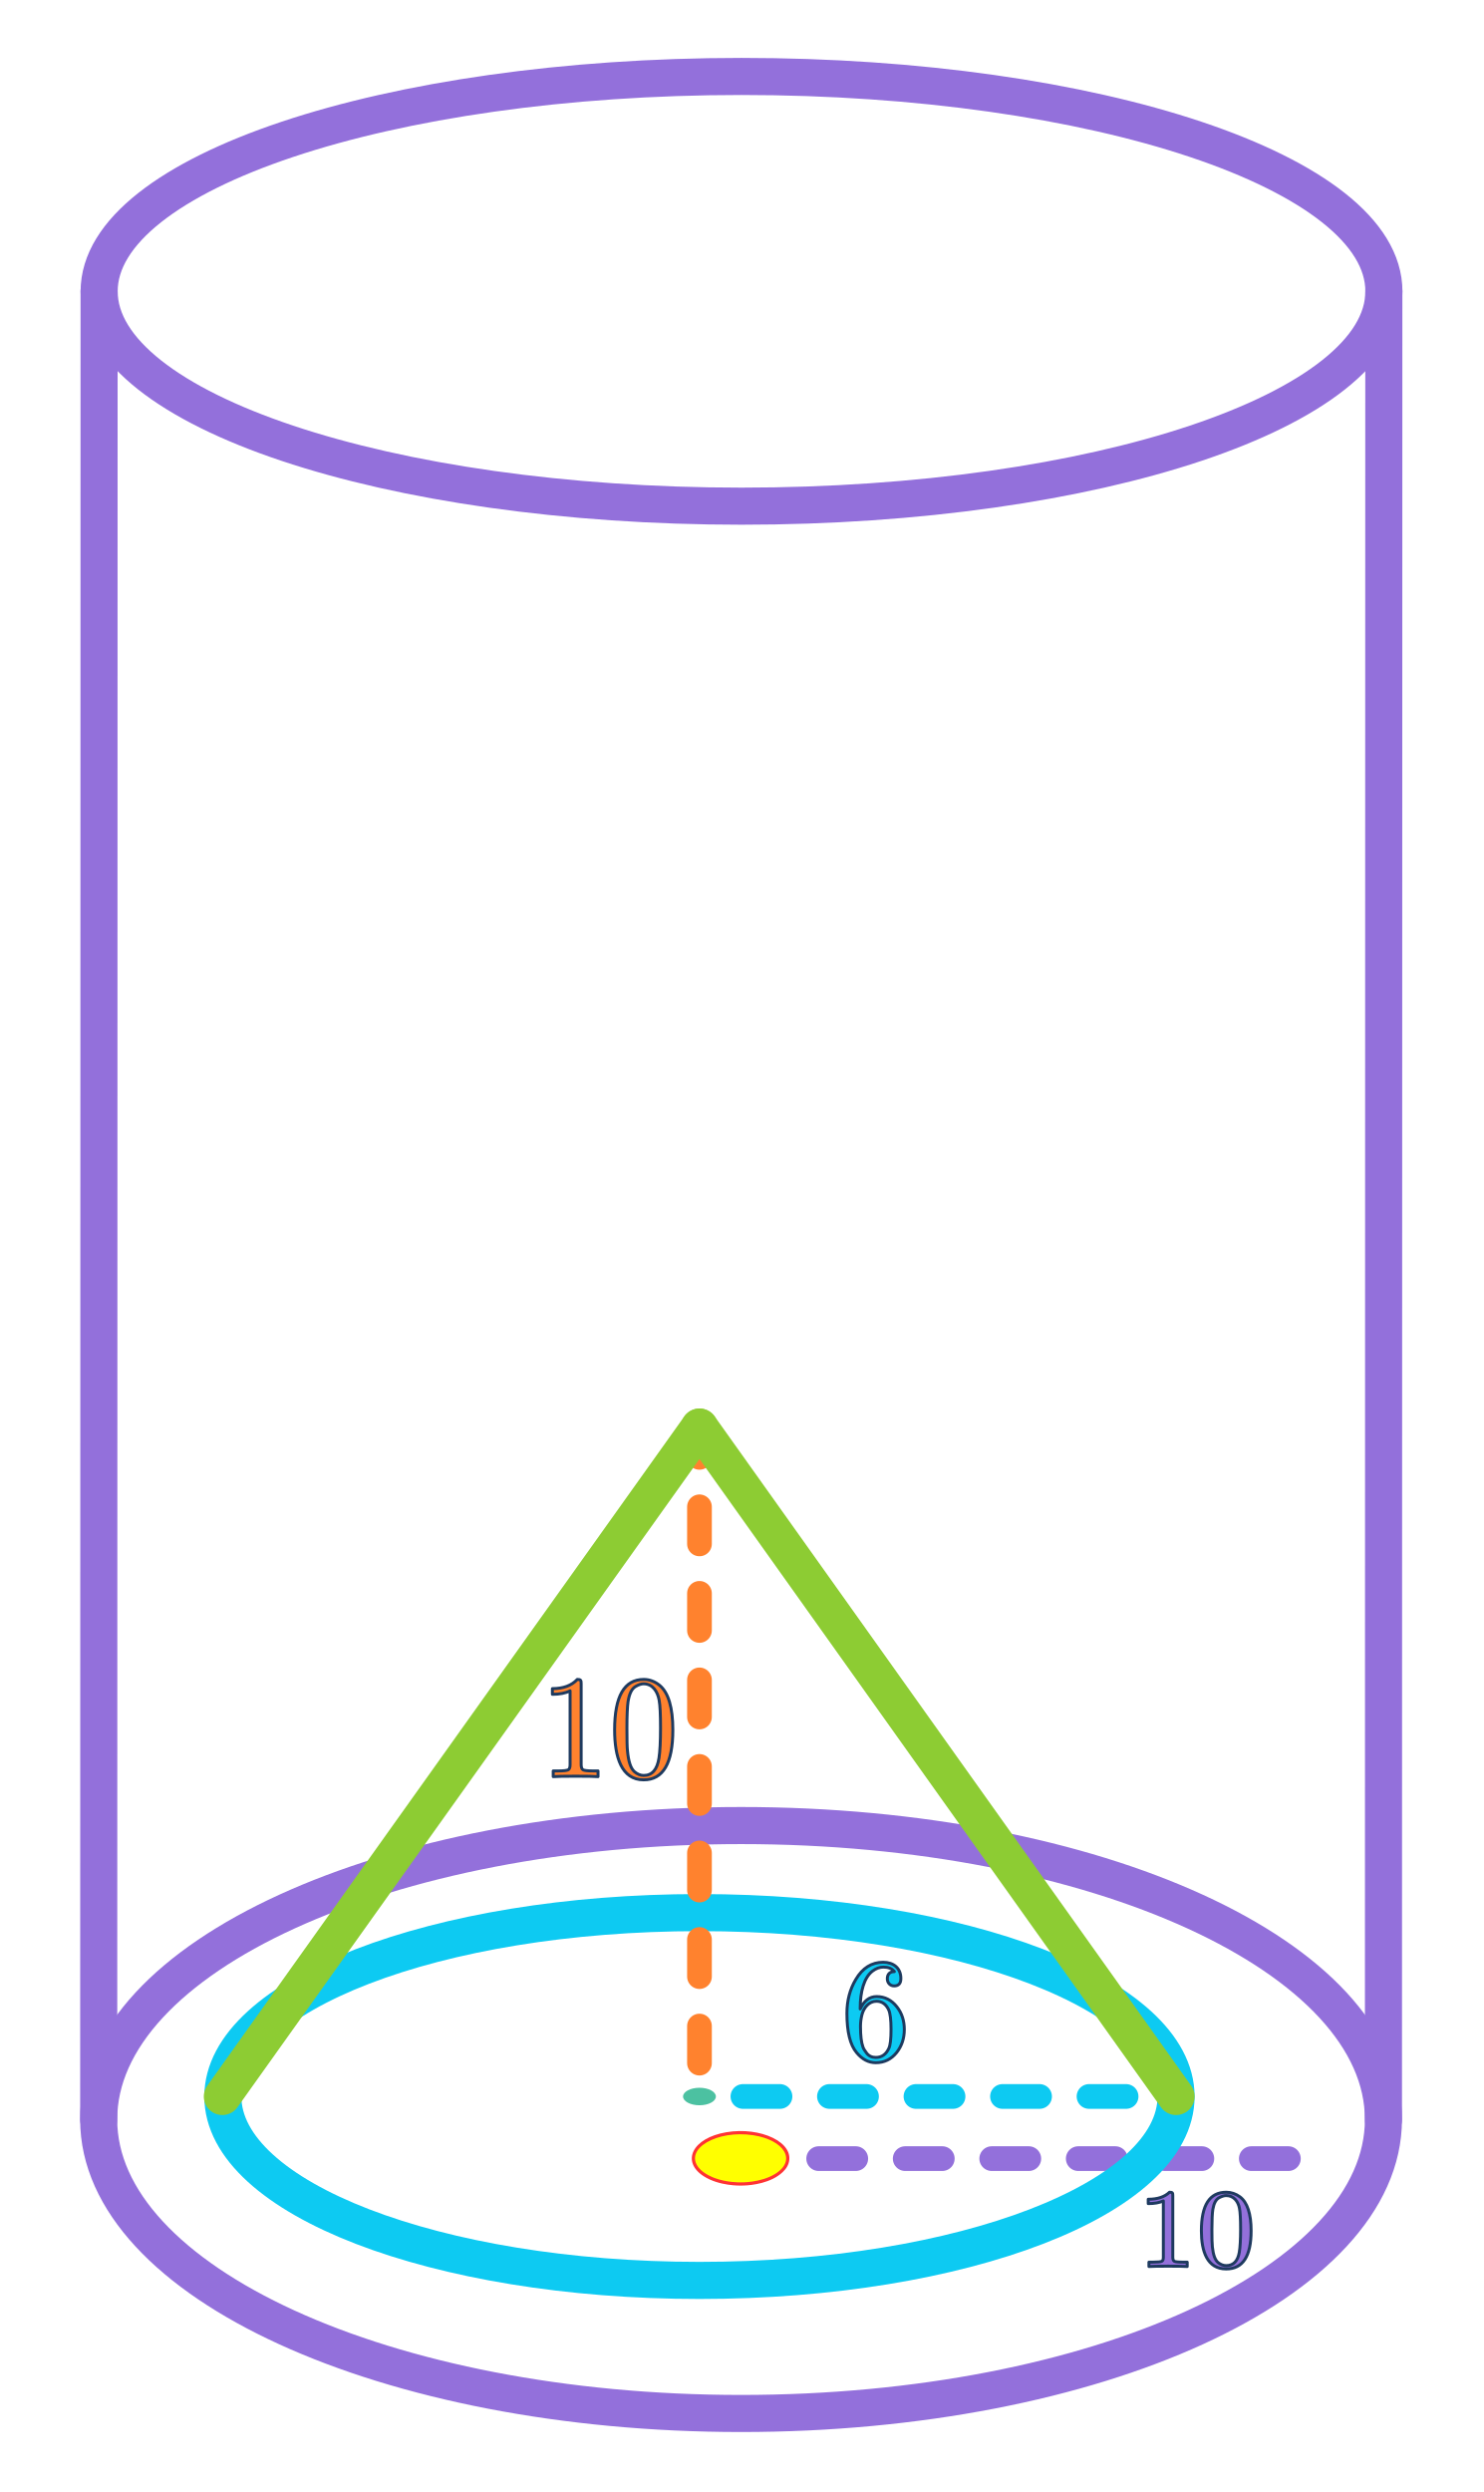
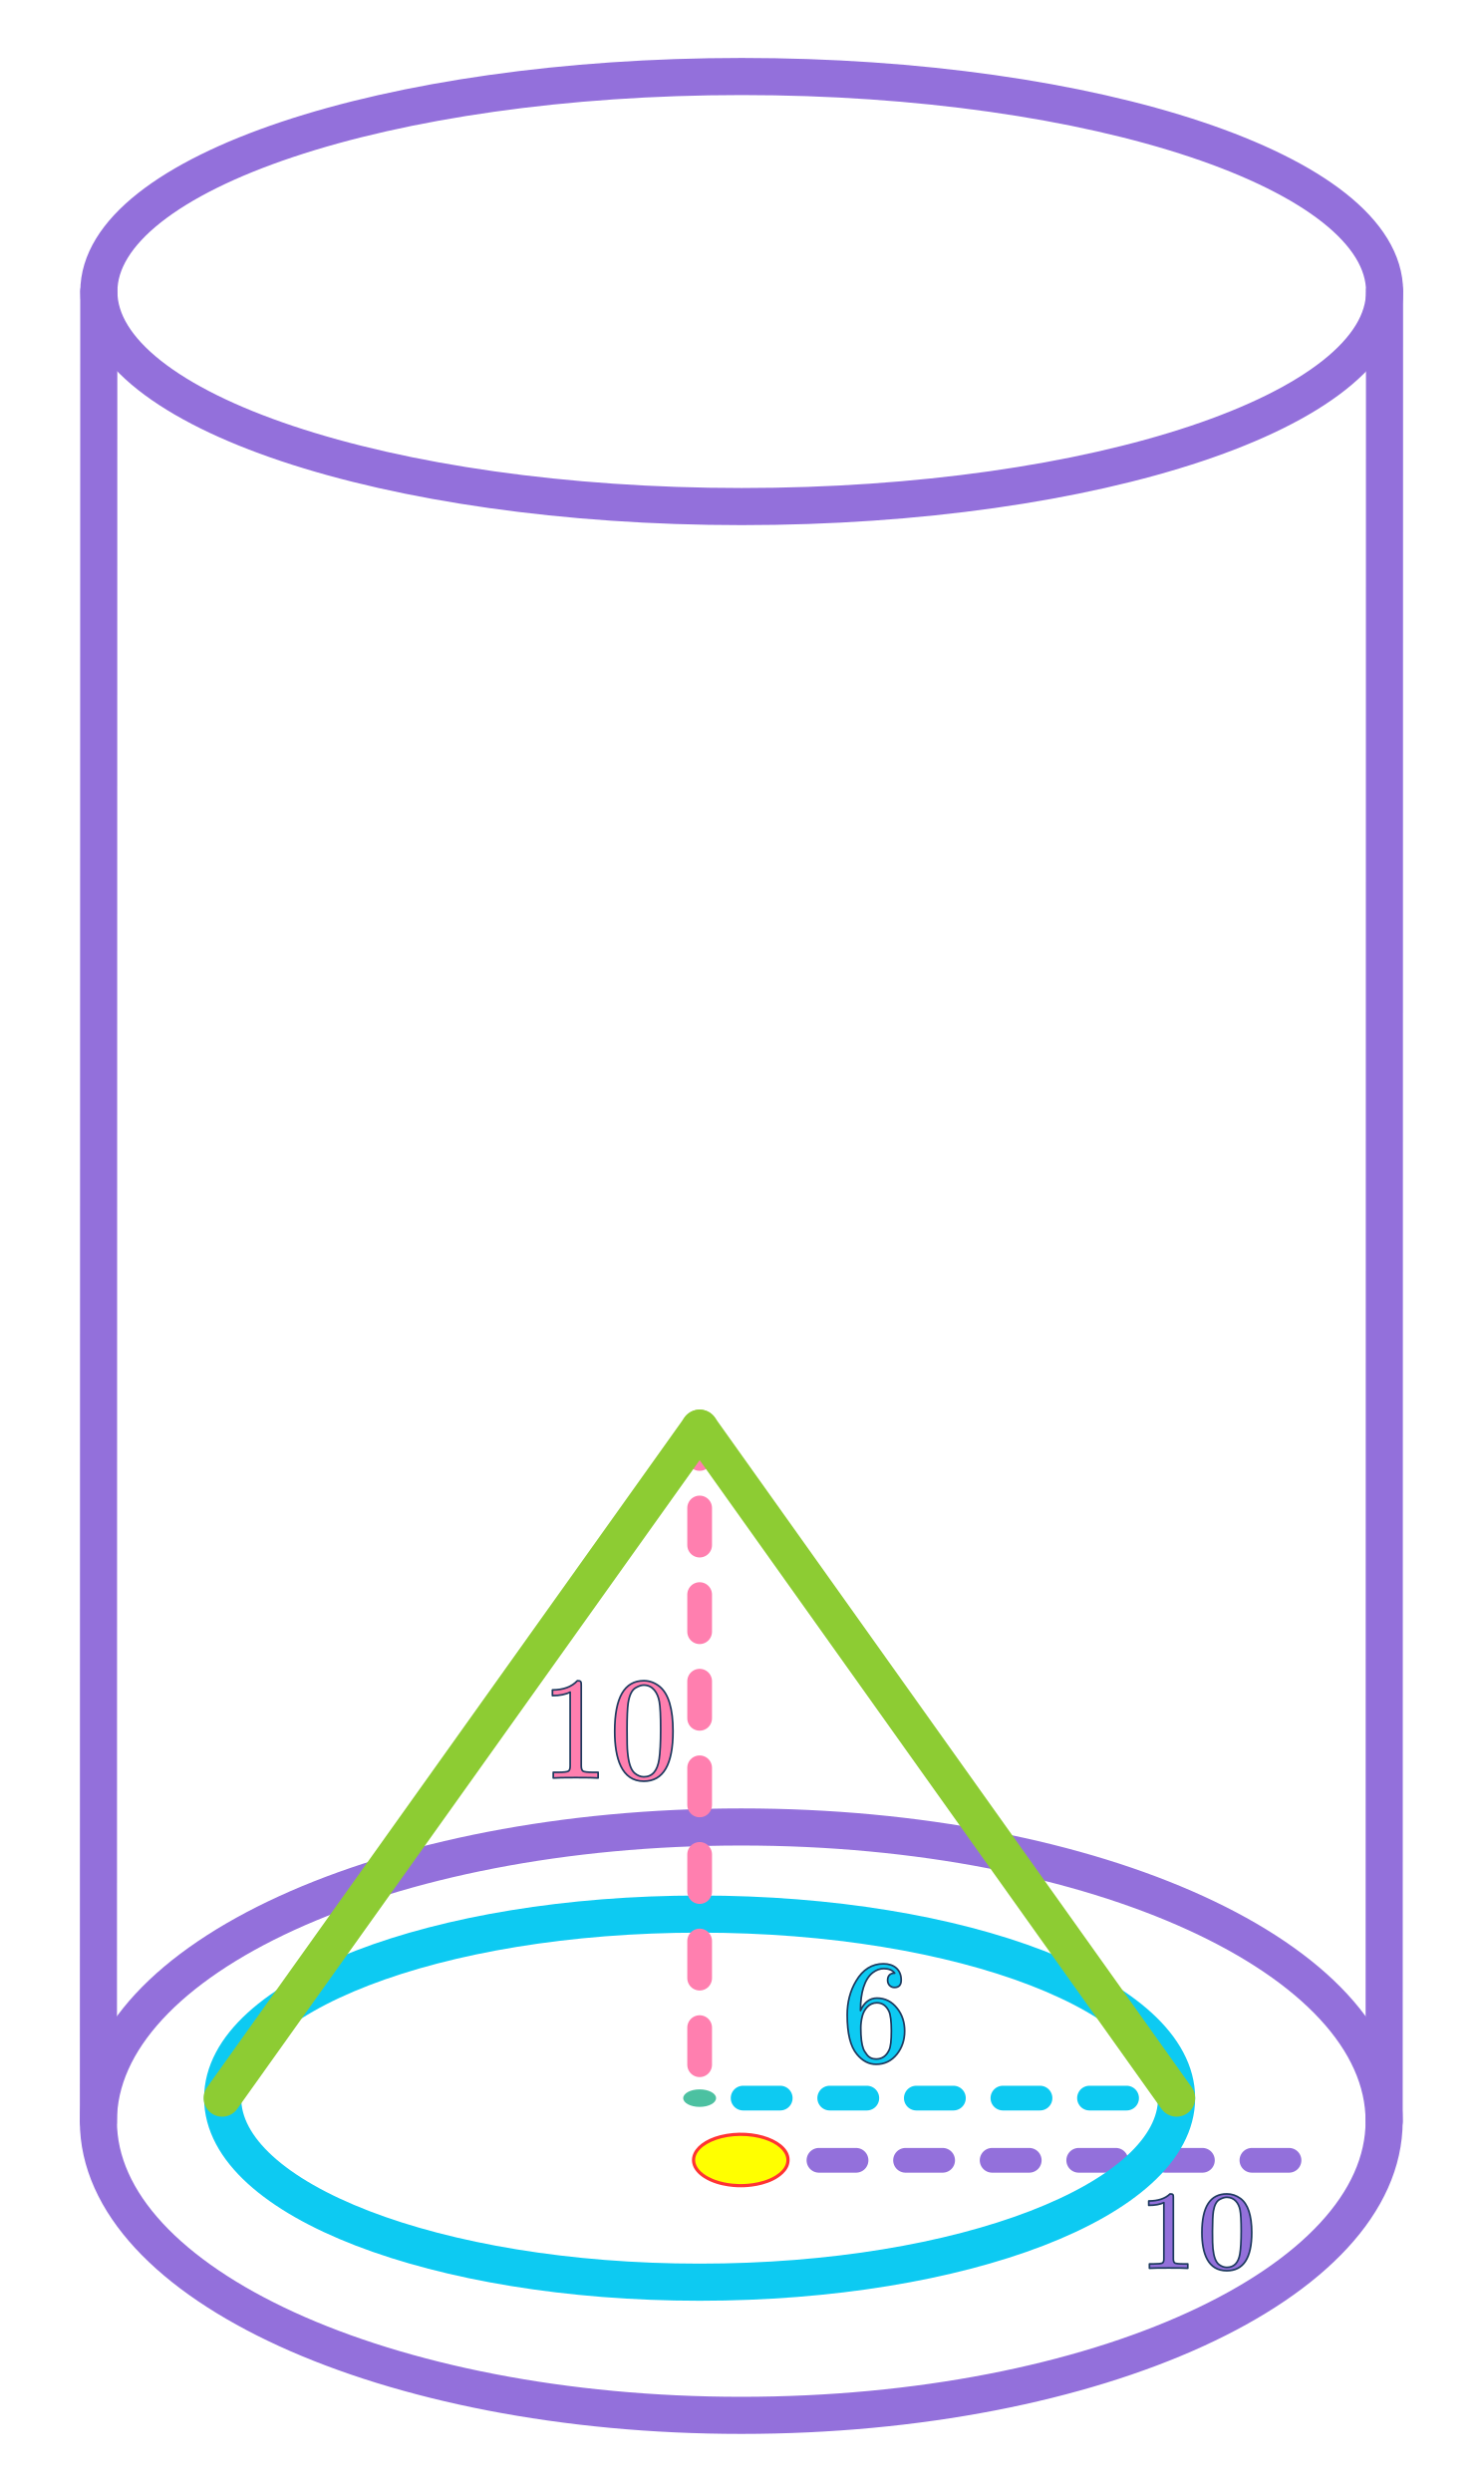
- <svg xmlns="http://www.w3.org/2000/svg" width="125" height="210" viewBox="0 0 485 840" version="1.1" xml:space="preserve" style="fill-rule:evenodd;clip-rule:evenodd;stroke-linecap:square;">
-   <ellipse cx="242.333" cy="714.443" rx="216.564" ry="99.089" style="fill:none;stroke:#9370db;stroke-width:12.5px;" />
-   <ellipse cx="242.179" cy="727.524" rx="15.904" ry="8.649" style="fill:#ff0;" />
-   <path d="M242.179,736.715c-0.063,-0.002 -7.209,0.209 -12.441,-3.155c-7.689,-4.945 -3.85,-12.888 7.624,-14.831c11.511,-1.948 23.224,3.437 20.987,10.494c-0.975,3.08 -4.711,4.927 -5.24,5.188c-4.915,2.43 -10.504,2.295 -10.93,2.304Zm0.001,-1.085c0.139,0.001 6.712,0.172 11.614,-2.832c7.5,-4.596 3.044,-11.453 -7.346,-13.059c-12.165,-1.88 -23.555,4.636 -18.35,10.996c1.726,2.108 4.899,3.274 5.379,3.45c4.129,1.518 8.193,1.435 8.701,1.445l0.002,0Z" style="fill:#f33;" />
-   <path d="M242.961,706.673l139.819,-0" style="fill:none;stroke:#0dcaf2;stroke-width:8.33px;stroke-linecap:round;stroke-linejoin:round;stroke-miterlimit:1.5;stroke-dasharray:12.5,16.67,0,0,0,0;" />
-   <ellipse cx="242.49" cy="98.195" rx="216.564" ry="72.425" style="fill:none;stroke:#9370db;stroke-width:12.5px;" />
-   <path d="M268.502,727.627l172.483,-0" style="fill:none;stroke:#9370db;stroke-width:8.33px;stroke-linecap:round;stroke-linejoin:round;stroke-miterlimit:1.5;stroke-dasharray:12.5,16.67,0,0,0,0;" />
-   <path d="M222.777,706.691c-0,-1.628 2.48,-2.95 5.535,-2.95c3.056,0 5.536,1.322 5.536,2.95c-0,1.628 -2.48,2.95 -5.536,2.95c-3.055,-0 -5.535,-1.322 -5.535,-2.95Z" style="fill:#4cc1a1;" />
-   <path d="M25.906,98.169l-0.131,616.305" style="fill:none;stroke:#9370db;stroke-width:12.5px;stroke-linecap:round;stroke-linejoin:round;stroke-miterlimit:1.5;" />
-   <path d="M459.034,98.086l-0.131,616.392" style="fill:none;stroke:#9370db;stroke-width:12.5px;stroke-linecap:round;stroke-linejoin:round;stroke-miterlimit:1.5;" />
-   <ellipse cx="228.307" cy="706.691" rx="160.678" ry="61.991" style="fill:none;stroke:#0dcaf2;stroke-width:12.5px;" />
-   <path d="M228.314,695.437l-0,-208.919" style="fill:none;stroke:#ff822e;stroke-width:8.33px;stroke-linecap:round;stroke-linejoin:round;stroke-miterlimit:1.5;stroke-dasharray:12.5,16.67,0,0,0,0;" />
-   <path d="M228.321,481.033l160.665,225.651" style="fill:none;stroke:#8dcc33;stroke-width:12.5px;stroke-linecap:round;stroke-linejoin:round;stroke-miterlimit:1.5;" />
-   <path d="M228.315,481.041l-160.856,225.647" style="fill:none;stroke:#8dcc33;stroke-width:12.5px;stroke-linecap:round;stroke-linejoin:round;stroke-miterlimit:1.5;" />
-   <g>
-     <path id="MJX-99-NCM-N-36" d="M293.923,669.41c1.538,-0 2.284,-0.836 2.284,-2.509c0,-3.543 -2.517,-5.461 -5.967,-5.461c-3.869,-0 -6.946,1.918 -9.231,5.805c-2.004,3.346 -2.983,7.134 -2.983,11.415c-0,6.248 1.072,10.627 3.263,13.234c1.865,2.263 4.009,3.395 6.48,3.395c2.844,0 5.175,-1.132 6.993,-3.395c1.725,-2.165 2.611,-4.772 2.611,-7.773c-0,-3.001 -0.84,-5.56 -2.518,-7.675c-1.771,-2.264 -4.056,-3.444 -6.806,-3.444c-2.424,-0 -4.289,1.426 -5.548,4.182l0,-0.296c0,-5.559 1.305,-10.282 4.103,-12.447c1.212,-0.935 2.47,-1.378 3.729,-1.378c1.678,0 2.89,0.492 3.683,1.525c-1.585,0 -2.378,0.935 -2.378,2.411c0,1.378 0.979,2.411 2.285,2.411m-1.818,8.069c0.512,1.131 0.792,3.345 0.792,6.592c0,3.198 -0.233,5.314 -0.746,6.396c-0.932,2.018 -2.377,3.051 -4.382,3.051c-1.352,-0 -2.377,-0.492 -3.123,-1.476c-0.606,-0.787 -1.026,-1.476 -1.212,-2.017c-0.56,-1.526 -0.84,-3.838 -0.84,-6.987c0,-1.377 0.187,-2.706 0.513,-3.985c0.606,-2.312 2.331,-4.477 4.895,-4.477c1.818,-0 3.217,0.984 4.103,2.903Z" style="fill:#0dcaf2;fill-rule:nonzero;stroke:#1e3a5f;stroke-width:1px;stroke-linecap:butt;stroke-linejoin:round;stroke-miterlimit:2;" />
-   </g>
-   <g>
-     <path id="MJX-99-NCM-N-31" d="M187.121,566.098c-1.912,2.066 -4.709,3.099 -8.392,3.099l0,1.919c2.424,-0 4.429,-0.394 5.967,-1.181l0,24.895c0,0.886 -0.186,1.476 -0.606,1.722c-0.419,0.246 -1.585,0.394 -3.449,0.394l-1.632,-0l-0,1.919c1.165,-0.099 3.683,-0.148 7.552,-0.148c3.869,-0 6.387,0.049 7.552,0.148l0,-1.919l-1.631,-0c-1.912,-0 -3.077,-0.148 -3.45,-0.394c-0.373,-0.246 -0.606,-0.836 -0.606,-1.722l-0,-27.256c-0,-1.181 -0.093,-1.476 -1.305,-1.476Z" style="fill:#ff822e;fill-rule:nonzero;stroke:#1e3a5f;stroke-width:1px;stroke-linecap:butt;stroke-linejoin:round;stroke-miterlimit:2;" />
-     <path id="MJX-99-NCM-N-30" d="M209.498,599.947c6.573,-0 9.836,-5.609 9.836,-16.826c0,-7.528 -1.492,-12.546 -4.429,-15.006c-1.631,-1.329 -3.449,-2.017 -5.361,-2.017c-6.573,-0 -9.836,5.658 -9.836,17.023c-0,9.052 2.284,16.826 9.79,16.826m5.221,-26.863c0.326,1.722 0.466,4.871 0.466,9.446c0,4.527 -0.186,7.872 -0.513,10.037c-0.606,3.936 -2.331,5.904 -5.174,5.904c-1.073,-0 -2.145,-0.443 -3.124,-1.279c-1.259,-1.132 -2.005,-3.444 -2.331,-6.987c-0.14,-1.23 -0.186,-3.788 -0.186,-7.675c-0,-4.28 0.14,-7.281 0.373,-8.905c0.419,-2.706 1.258,-4.428 2.564,-5.166c1.025,-0.59 1.911,-0.885 2.704,-0.885c3.03,-0 4.708,2.607 5.221,5.51Z" style="fill:#ff822e;fill-rule:nonzero;stroke:#1e3a5f;stroke-width:1px;stroke-linecap:butt;stroke-linejoin:round;stroke-miterlimit:2;" />
-   </g>
-   <g>
-     <path id="MJX-99-NCM-N-311" d="M386.771,738.953c-1.633,1.579 -4.023,2.369 -7.169,2.369l-0,1.466c2.071,-0 3.783,-0.301 5.098,-0.902l-0,19.023c-0,0.676 -0.16,1.128 -0.518,1.315c-0.358,0.188 -1.354,0.301 -2.947,0.301l-1.394,0l-0,1.466c0.995,-0.075 3.146,-0.112 6.452,-0.112c3.306,-0 5.456,0.037 6.452,0.112l-0,-1.466l-1.394,0c-1.633,0 -2.629,-0.113 -2.947,-0.301c-0.319,-0.187 -0.518,-0.639 -0.518,-1.315l-0,-20.828c-0,-0.902 -0.08,-1.128 -1.115,-1.128Z" style="fill:#9370db;fill-rule:nonzero;stroke:#1e3a5f;stroke-width:1px;stroke-linecap:butt;stroke-linejoin:round;stroke-miterlimit:2;" />
-     <path id="MJX-99-NCM-N-301" d="M405.888,764.819c5.616,-0 8.403,-4.286 8.403,-12.858c0,-5.752 -1.274,-9.587 -3.783,-11.466c-1.394,-1.015 -2.947,-1.542 -4.58,-1.542c-5.616,0 -8.404,4.324 -8.404,13.008c0,6.918 1.952,12.858 8.364,12.858m4.461,-20.527c0.278,1.316 0.398,3.722 0.398,7.218c-0,3.459 -0.159,6.015 -0.438,7.669c-0.518,3.008 -1.992,4.512 -4.421,4.512c-0.916,-0 -1.832,-0.339 -2.669,-0.978c-1.075,-0.864 -1.712,-2.631 -1.991,-5.338c-0.119,-0.94 -0.159,-2.895 -0.159,-5.865c-0,-3.271 0.119,-5.564 0.318,-6.805c0.359,-2.067 1.076,-3.383 2.191,-3.947c0.876,-0.451 1.633,-0.677 2.31,-0.677c2.589,0 4.022,1.993 4.461,4.211Z" style="fill:#9370db;fill-rule:nonzero;stroke:#1e3a5f;stroke-width:1px;stroke-linecap:butt;stroke-linejoin:round;stroke-miterlimit:2;" />
-   </g>
+ <svg xmlns="http://www.w3.org/2000/svg" width="125" height="210" viewBox="0 0 1045 1809" version="1.1" xml:space="preserve" style="fill-rule:evenodd;clip-rule:evenodd;stroke-linecap:square;">
+   <ellipse cx="522.289" cy="1539.8" rx="466.749" ry="213.561" style="fill:none;stroke:#9370db;stroke-width:26.94px;" />
+   <ellipse cx="521.957" cy="1567.99" rx="34.277" ry="18.641" style="fill:#ff0;" />
+   <path d="M521.957,1587.8c-0.136,-0.005 -15.537,0.45 -26.814,-6.8c-16.571,-10.658 -8.297,-27.777 16.432,-31.965c24.809,-4.198 50.054,7.408 45.232,22.618c-2.101,6.638 -10.153,10.619 -11.293,11.181c-10.593,5.237 -22.639,4.946 -23.557,4.966Zm0.002,-2.339c0.3,0.002 14.466,0.371 25.031,-6.103c16.164,-9.906 6.561,-24.684 -15.832,-28.146c-26.219,-4.052 -50.767,9.992 -39.549,23.699c3.72,4.544 10.558,7.057 11.593,7.436c8.899,3.272 17.658,3.093 18.753,3.114l0.004,0Z" style="fill:#f33;" />
+   <path d="M523.642,1523.06l301.345,-0" style="fill:none;stroke:#0dcaf2;stroke-width:17.95px;stroke-linecap:round;stroke-linejoin:round;stroke-miterlimit:1.5;stroke-dasharray:26.94,35.93,0,0,0,0;" />
+   <ellipse cx="522.627" cy="211.633" rx="466.749" ry="156.094" style="fill:none;stroke:#9370db;stroke-width:26.94px;" />
+   <path d="M578.689,1568.22l371.744,-0" style="fill:none;stroke:#9370db;stroke-width:17.95px;stroke-linecap:round;stroke-linejoin:round;stroke-miterlimit:1.5;stroke-dasharray:26.94,35.93,0,0,0,0;" />
+   <path d="M480.141,1523.09c-0,-3.509 5.345,-6.358 11.929,-6.358c6.586,-0 11.931,2.849 11.931,6.358c0,3.508 -5.345,6.358 -11.931,6.358c-6.584,-0 -11.929,-2.85 -11.929,-6.358Z" style="fill:#4cc1a1;" />
+   <path d="M55.835,211.577l-0.283,1328.29" style="fill:none;stroke:#9370db;stroke-width:26.94px;stroke-linecap:round;stroke-linejoin:round;stroke-miterlimit:1.5;" />
+   <path d="M989.333,211.398l-0.282,1328.48" style="fill:none;stroke:#9370db;stroke-width:26.94px;stroke-linecap:round;stroke-linejoin:round;stroke-miterlimit:1.5;" />
+   <ellipse cx="492.059" cy="1523.09" rx="346.301" ry="133.606" style="fill:none;stroke:#0dcaf2;stroke-width:26.94px;" />
+   <path d="M492.074,1498.84l0,-450.272" style="fill:none;stroke:#ff7faf;stroke-width:17.95px;stroke-linecap:round;stroke-linejoin:round;stroke-miterlimit:1.5;stroke-dasharray:26.94,35.93,0,0,0,0;" />
+   <path d="M492.089,1036.74l346.273,486.334" style="fill:none;stroke:#8dcc33;stroke-width:26.94px;stroke-linecap:round;stroke-linejoin:round;stroke-miterlimit:1.5;" />
+   <path d="M492.076,1036.76l-346.684,486.325" style="fill:none;stroke:#8dcc33;stroke-width:26.94px;stroke-linecap:round;stroke-linejoin:round;stroke-miterlimit:1.5;" />
+   <path id="MJX-99-NCM-N-36" d="M633.478,1442.74c3.315,-0 4.923,-1.802 4.923,-5.408c-0,-7.636 -5.425,-11.77 -12.861,-11.77c-8.338,0 -14.97,4.134 -19.895,12.512c-4.319,7.211 -6.429,15.375 -6.429,24.602c0,13.466 2.31,22.904 7.033,28.522c4.019,4.878 8.64,7.317 13.966,7.317c6.129,0 11.153,-2.439 15.071,-7.317c3.718,-4.666 5.628,-10.284 5.628,-16.752c-0,-6.468 -1.811,-11.984 -5.427,-16.542c-3.817,-4.879 -8.742,-7.423 -14.669,-7.423c-5.224,0 -9.244,3.074 -11.957,9.014l-0,-0.638c-0,-11.981 2.812,-22.161 8.843,-26.827c2.612,-2.015 5.323,-2.97 8.037,-2.97c3.616,0 6.228,1.061 7.937,3.287c-3.416,0 -5.125,2.015 -5.125,5.196c0,2.97 2.11,5.197 4.925,5.197m-3.918,17.39c1.103,2.438 1.707,7.21 1.707,14.208c-0,6.892 -0.502,11.453 -1.608,13.785c-2.009,4.349 -5.123,6.575 -9.444,6.575c-2.914,0 -5.123,-1.06 -6.731,-3.181c-1.306,-1.696 -2.211,-3.181 -2.612,-4.347c-1.207,-3.289 -1.811,-8.272 -1.811,-15.059c0,-2.967 0.403,-5.832 1.106,-8.588c1.306,-4.983 5.024,-9.649 10.55,-9.649c3.918,-0 6.933,2.121 8.843,6.256Z" style="fill:#0dcaf2;fill-rule:nonzero;stroke:#1e3a5f;stroke-width:1.25px;stroke-linecap:butt;stroke-linejoin:round;stroke-miterlimit:2;" />
+   <path id="MJX-99-NCM-N-31" d="M403.293,1220.08c-4.121,4.452 -10.149,6.679 -18.087,6.679l0,4.136c5.225,-0 9.546,-0.849 12.861,-2.546l-0,53.655c-0,1.91 -0.401,3.181 -1.306,3.712c-0.903,0.53 -3.416,0.849 -7.434,0.849l-3.517,-0l-0,4.136c2.511,-0.214 7.938,-0.319 16.276,-0.319c8.339,-0 13.766,0.105 16.277,0.319l-0,-4.136l-3.516,-0c-4.12,-0 -6.631,-0.319 -7.435,-0.849c-0.804,-0.531 -1.306,-1.802 -1.306,-3.712l-0,-58.743c-0,-2.546 -0.201,-3.181 -2.813,-3.181Z" style="fill:#ff7faf;fill-rule:nonzero;stroke:#1e3a5f;stroke-width:1.25px;stroke-linecap:butt;stroke-linejoin:round;stroke-miterlimit:2;" />
+   <path id="MJX-99-NCM-N-30" d="M451.521,1293.03c14.167,-0 21.199,-12.089 21.199,-36.265c0,-16.224 -3.215,-27.039 -9.545,-32.341c-3.516,-2.864 -7.434,-4.347 -11.555,-4.347c-14.166,-0 -21.199,12.194 -21.199,36.688c0,19.51 4.923,36.265 21.1,36.265m11.253,-57.897c0.702,3.712 1.004,10.498 1.004,20.359c0,9.757 -0.401,16.966 -1.106,21.632c-1.306,8.483 -5.023,12.725 -11.151,12.725c-2.312,-0 -4.623,-0.955 -6.733,-2.757c-2.713,-2.44 -4.321,-7.423 -5.024,-15.059c-0.301,-2.651 -0.401,-8.164 -0.401,-16.541c0,-9.225 0.302,-15.693 0.804,-19.193c0.903,-5.832 2.712,-9.543 5.526,-11.134c2.21,-1.271 4.119,-1.907 5.828,-1.907c6.531,-0 10.147,5.619 11.253,11.875Z" style="fill:#ff7faf;fill-rule:nonzero;stroke:#1e3a5f;stroke-width:1.25px;stroke-linecap:butt;stroke-linejoin:round;stroke-miterlimit:2;" />
+   <path id="MJX-99-NCM-N-311" d="M833.589,1592.63c-3.52,3.403 -8.671,5.106 -15.451,5.106l-0,3.16c4.463,-0 8.153,-0.649 10.987,-1.944l0,40.999c0,1.457 -0.345,2.431 -1.116,2.834c-0.772,0.405 -2.919,0.649 -6.352,0.649l-3.004,-0l-0,3.159c2.144,-0.161 6.78,-0.241 13.905,-0.241c7.126,-0 11.759,0.08 13.906,0.241l0,-3.159l-3.004,-0c-3.52,-0 -5.667,-0.244 -6.352,-0.649c-0.687,-0.403 -1.116,-1.377 -1.116,-2.834l-0,-44.89c-0,-1.944 -0.173,-2.431 -2.403,-2.431Z" style="fill:#9370db;fill-rule:nonzero;stroke:#1e3a5f;stroke-width:1.25px;stroke-linecap:butt;stroke-linejoin:round;stroke-miterlimit:2;" />
+   <path id="MJX-99-NCM-N-301" d="M874.79,1648.37c12.104,-0 18.111,-9.238 18.111,-27.712c0,-12.397 -2.746,-20.663 -8.153,-24.712c-3.005,-2.188 -6.352,-3.324 -9.871,-3.324c-12.104,0 -18.113,9.319 -18.113,28.036c-0,14.91 4.207,27.712 18.026,27.712m9.615,-44.241c0.599,2.836 0.858,8.022 0.858,15.557c-0,7.455 -0.343,12.963 -0.944,16.528c-1.117,6.483 -4.293,9.725 -9.529,9.725c-1.974,-0 -3.948,-0.731 -5.752,-2.108c-2.317,-1.862 -3.69,-5.671 -4.291,-11.505c-0.256,-2.026 -0.343,-6.239 -0.343,-12.64c0,-7.05 0.257,-11.992 0.686,-14.667c0.773,-4.455 2.319,-7.291 4.722,-8.507c1.888,-0.972 3.519,-1.459 4.978,-1.459c5.58,0 8.669,4.296 9.615,9.076Z" style="fill:#9370db;fill-rule:nonzero;stroke:#1e3a5f;stroke-width:1.25px;stroke-linecap:butt;stroke-linejoin:round;stroke-miterlimit:2;" />
</svg>
